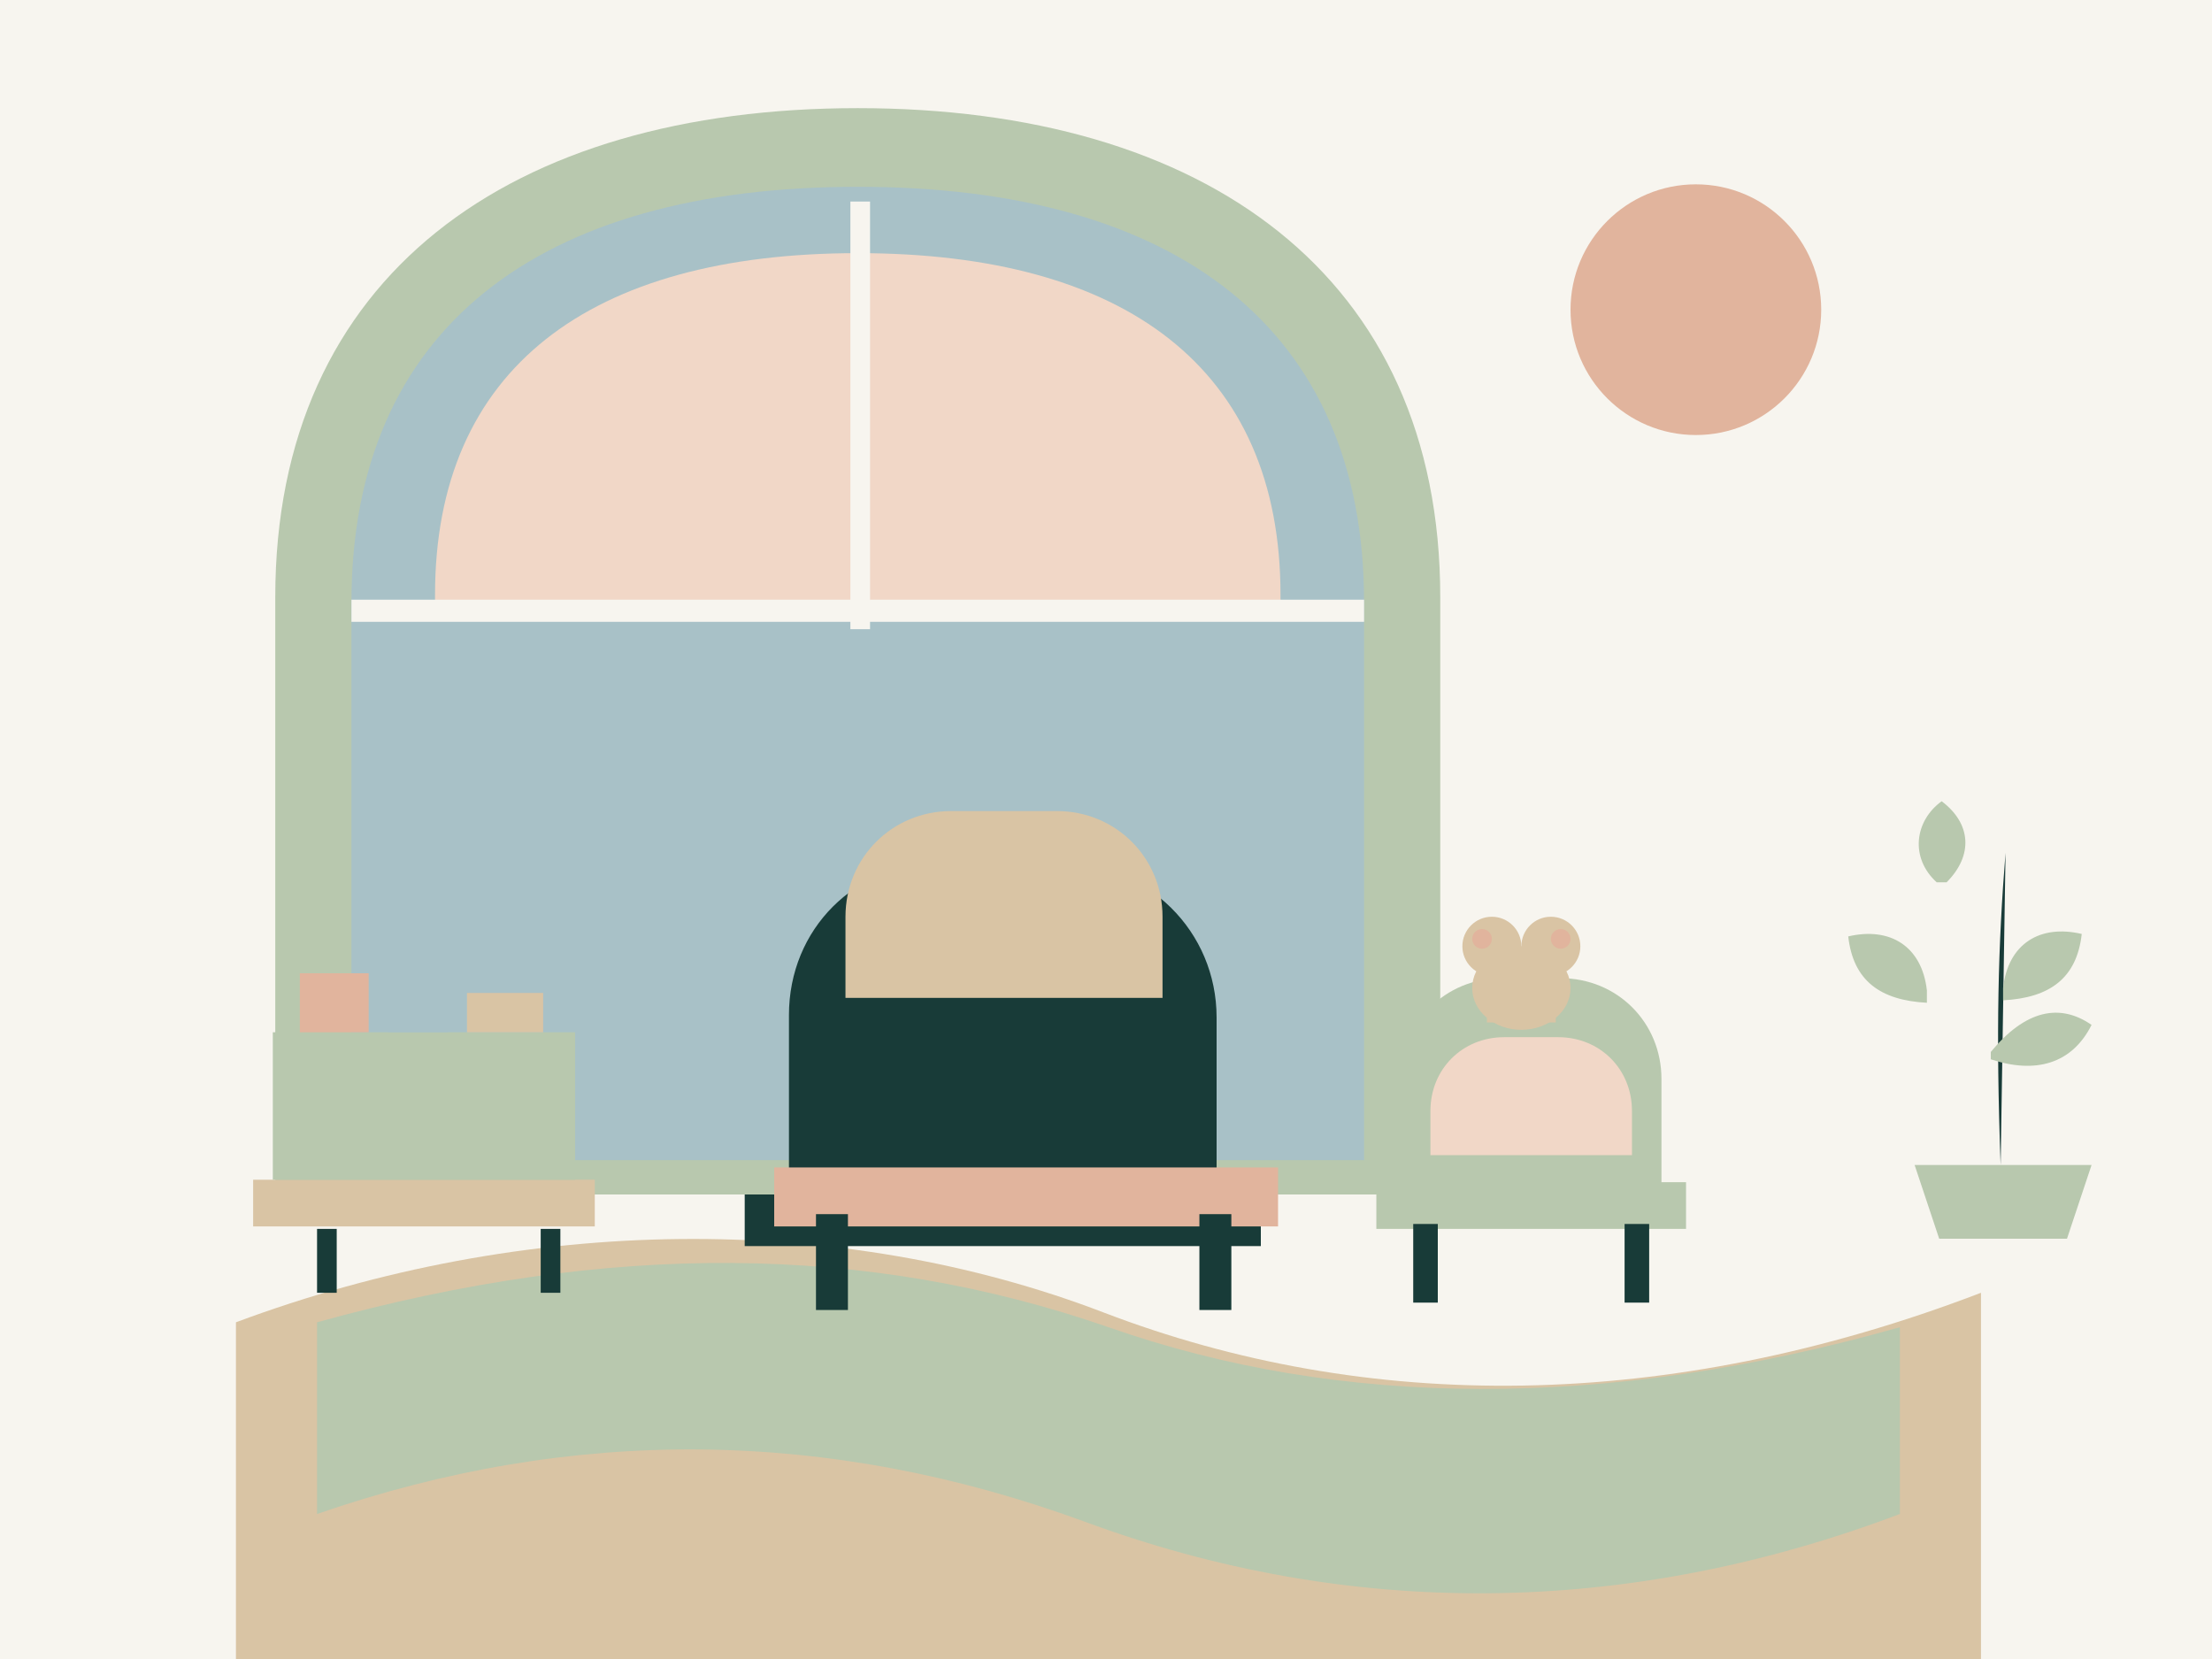
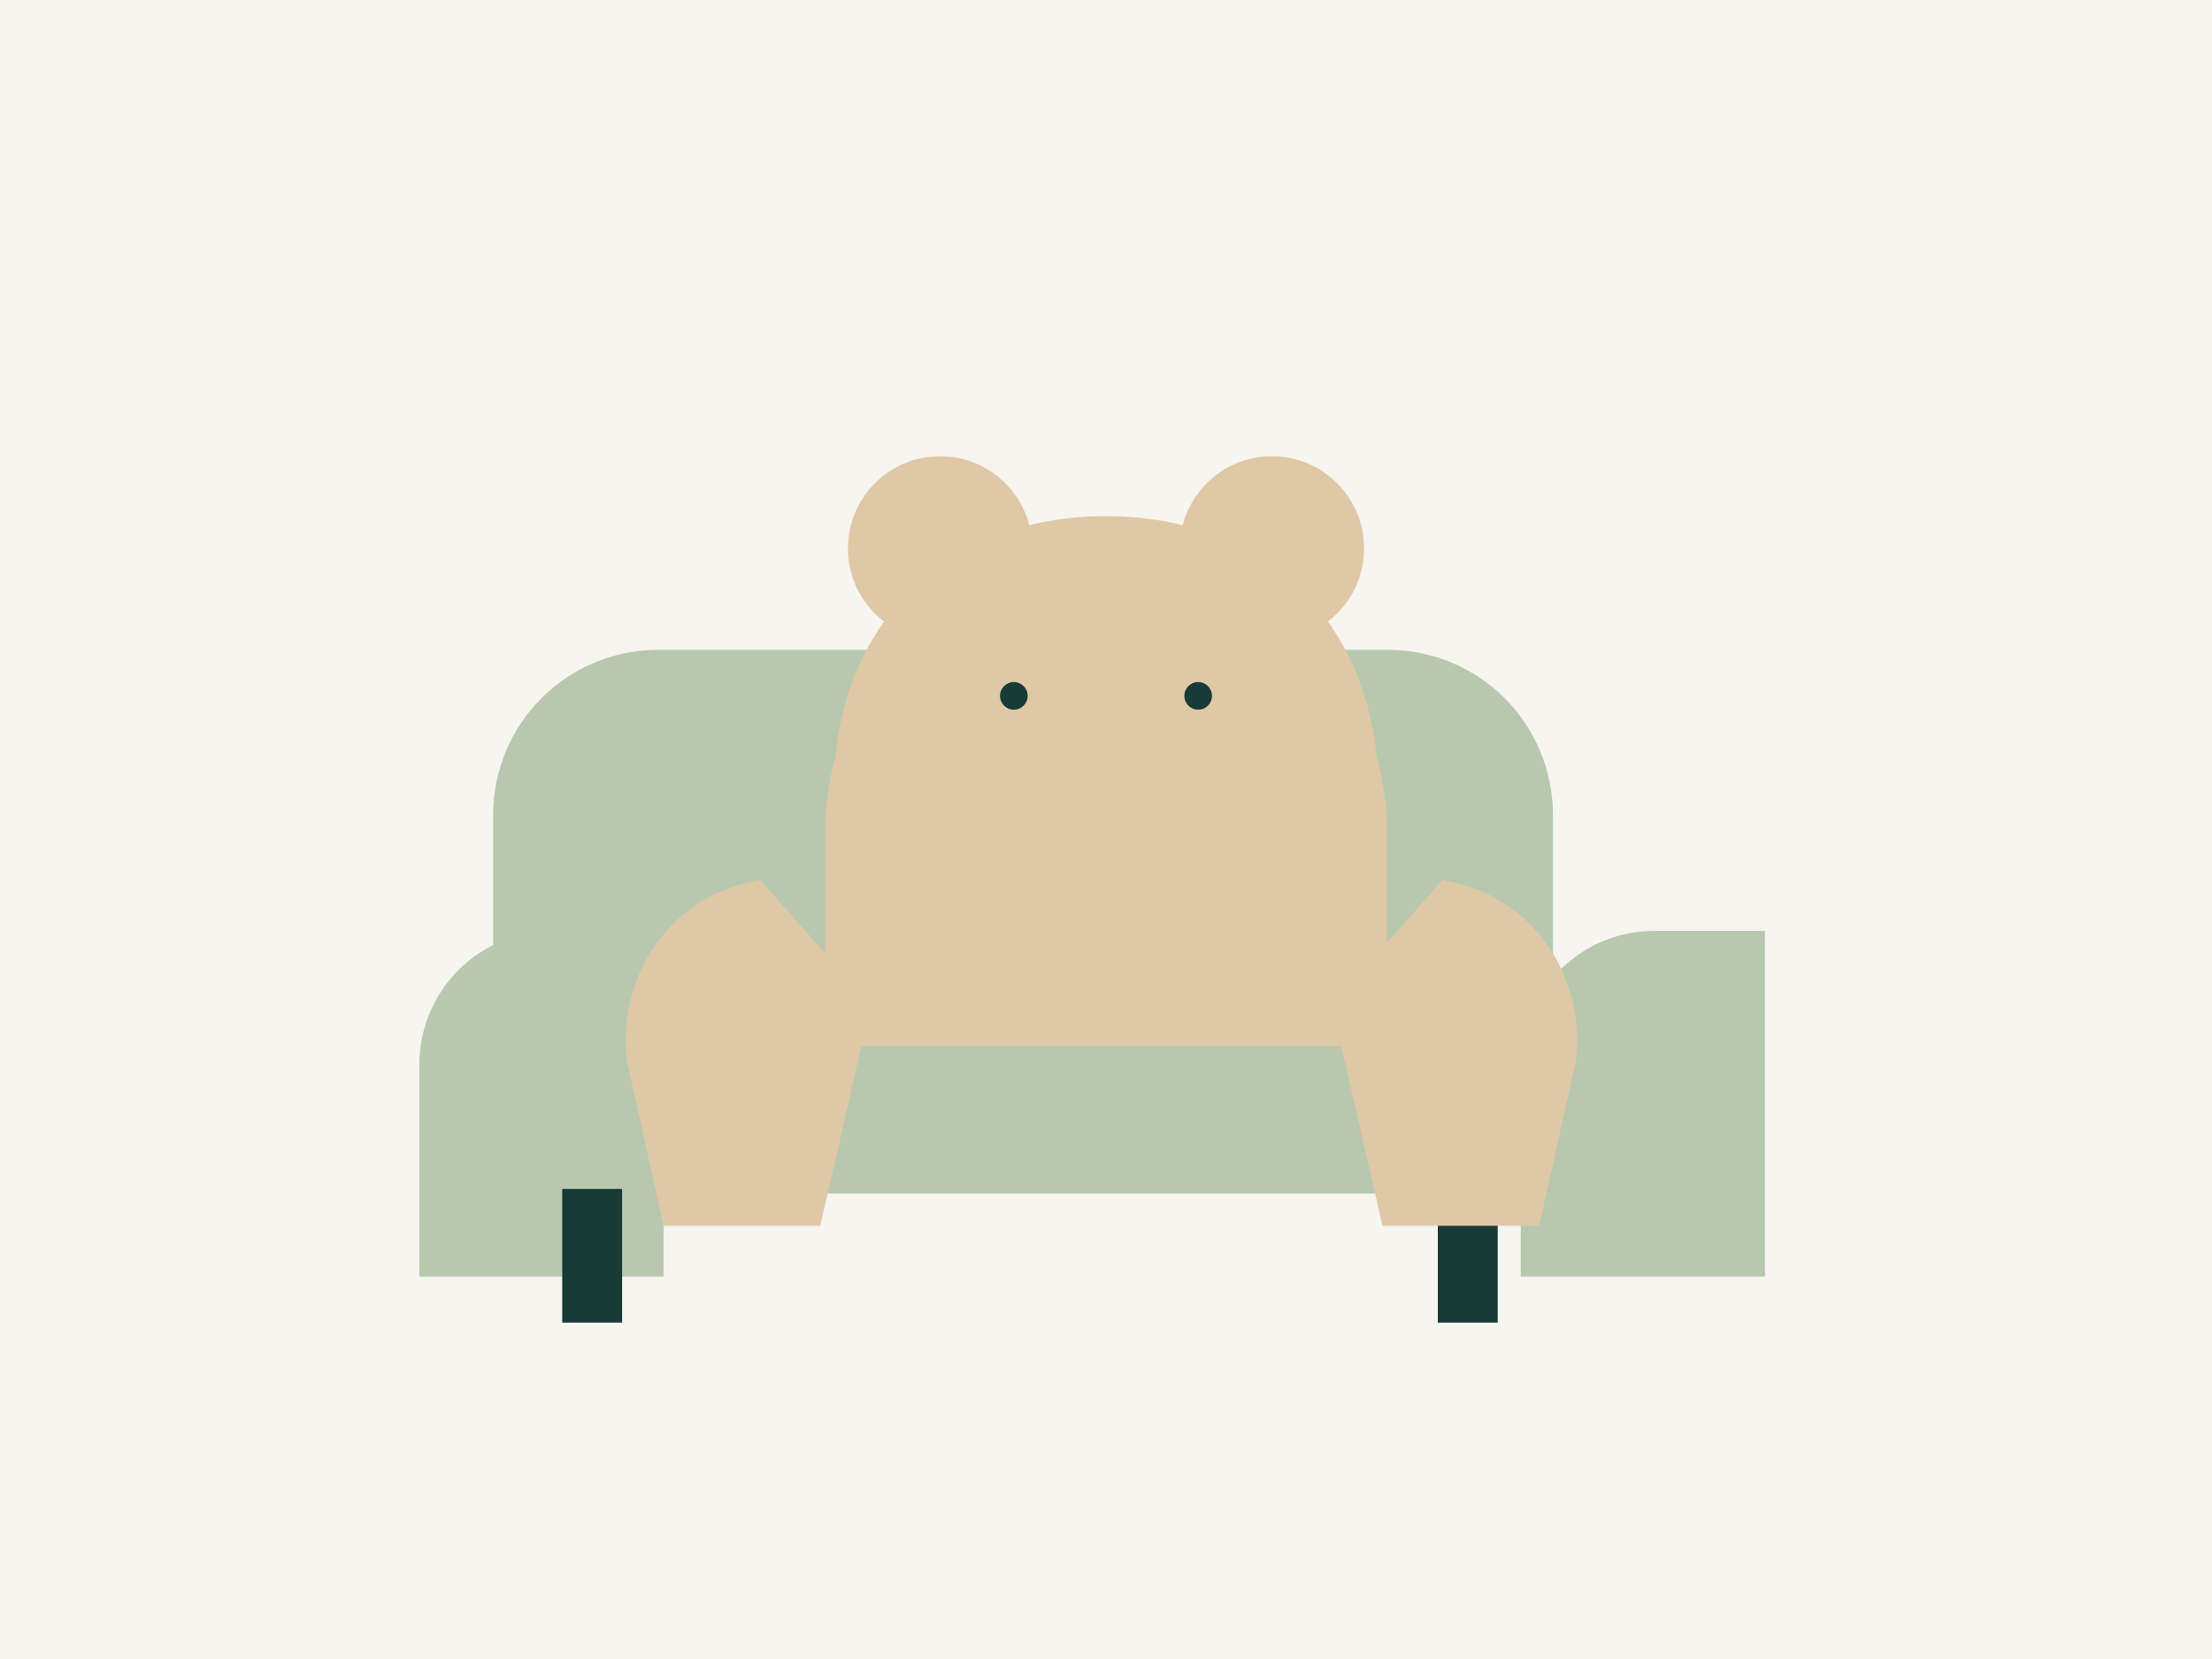
- <svg xmlns="http://www.w3.org/2000/svg" viewBox="0 0 900 675" role="img" aria-labelledby="hero-title hero-desc">
-   <path fill="#f7f5ef" d="M0 0h900v675H0z" />
-   <path fill="#b8c8ae" d="M112 486V243C112 112 208 44 349 44s237 68 237 199v243Z" />
-   <path fill="#a8c1c7" d="M143 472V245c0-111 76-169 206-169s206 58 206 169v227Z" />
-   <path fill="#f1d7c7" d="M177 242c0-92 63-139 172-139s172 47 172 139v8H177Z" />
-   <path fill="#f7f5ef" d="M346 82h8v174h-8zM143 244h412v9H143z" />
-   <circle cx="690" cy="126" r="51" fill="#e1b49d" />
-   <path fill="#d9c4a4" d="M96 538c118-44 246-45 353-4s229 41 357-8v149H96Z" />
-   <path fill="#b8c8ae" d="M129 538c119-33 224-32 322 2 94 33 202 34 322 0v76c-111 42-224 43-332 3-104-38-208-39-312-3Z" />
-   <path fill="#183b38" d="M321 486v-73c0-35 27-62 62-62h48c36 0 64 28 64 63v72h18v21H303v-21Z" />
-   <path fill="#d9c4a4" d="M344 373c0-24 19-43 43-43h43c24 0 43 19 43 43v33H344Z" />
-   <path fill="#e1b49d" d="M315 475h205v24H315z" />
-   <path fill="#183b38" d="M332 494h13v39h-13zm156 0h13v39h-13z" />
-   <path fill="#b8c8ae" d="M570 498v-59c0-23 18-41 41-41h24c23 0 41 18 41 41v59Z" />
-   <path fill="#f1d7c7" d="M582 452c0-17 13-30 30-30h22c17 0 30 13 30 30v18h-82Z" />
-   <path fill="#b8c8ae" d="M560 481h126v19H560z" />
-   <path fill="#183b38" d="M575 498h10v32h-10zm86 0h10v32h-10z" />
-   <ellipse cx="619" cy="402" rx="20" ry="17" fill="#d9c4a4" />
-   <circle cx="607" cy="385" r="12" fill="#d9c4a4" />
-   <circle cx="631" cy="385" r="12" fill="#d9c4a4" />
-   <circle cx="603" cy="382" r="4" fill="#e1b49d" />
-   <circle cx="635" cy="382" r="4" fill="#e1b49d" />
-   <path fill="#d9c4a4" d="M605 398h28v18h-28z" />
-   <path fill="#d9c4a4" d="M103 480h139v19H103z" />
-   <path fill="#b8c8ae" d="M111 420h123v60H111z" />
-   <path fill="#e1b49d" d="M122 396h28v24h-28z" />
-   <path fill="#a8c1c7" d="M158 382h24v38h-24z" />
-   <path fill="#d9c4a4" d="M190 404h31v16h-31z" />
-   <path fill="#183b38" d="M129 500h8v26h-8zm91 0h8v26h-8z" />
-   <path fill="#b8c8ae" d="M779 474h72l-10 30h-52Z" />
-   <path fill="#183b38" d="M814 474c-2-54-1-90 2-127m-1 89-32-29m33 12 31-31m-32-4-17-24" />
-   <path fill="#b8c8ae" d="M784 403c-2-18-15-26-32-22 2 18 13 26 32 27m31-6c2-18 15-26 32-22-2 18-13 26-32 27m-27-48c-11-10-9-25 2-33 12 9 13 22 2 33m18 69c14-17 28-20 41-11-8 16-23 20-41 14" />
+ <svg xmlns="http://www.w3.org/2000/svg" viewBox="0 0 480 360" role="img" aria-labelledby="hero-title hero-desc">
+   <path fill="#f7f5ef" d="M0 0h480v360H0z" />
+   <path fill="#b8c8ae" d="M107 259v-82c0-20 16-36 36-36h158c20 0 36 16 36 36v82Z" />
+   <path fill="#b8c8ae" d="M91 231c0-16 13-29 29-29h24v75H91zm239 0c0-16 13-29 29-29h24v75h-53Z" />
+   <path fill="#183b38" d="M122 258v29h13v-29zm190 0v29h13v-29z" />
+   <path fill="#dfc8a6" d="M181 171c0-35 24-59 59-59s59 24 59 59v56H181Z" />
+   <circle cx="204" cy="119" r="20" fill="#dfc8a6" />
+   <circle cx="276" cy="119" r="20" fill="#dfc8a6" />
+   <circle cx="204" cy="119" r="7" fill="#dfc8a6" />
+   <circle cx="276" cy="119" r="7" fill="#dfc8a6" />
+   <path fill="#dfc8a6" d="M179 181c0-34 27-61 61-61s61 27 61 61v40h-122Z" />
+   <circle cx="220" cy="151" r="3" fill="#183b38" />
+   <circle cx="260" cy="151" r="3" fill="#183b38" />
+   <path fill="#dfc8a6" d="M165 191c-19 3-31 20-29 39l8 36h34l11-48Zm148 0c19 3 31 20 29 39l-8 36h-34l-11-48Z" />
</svg>
